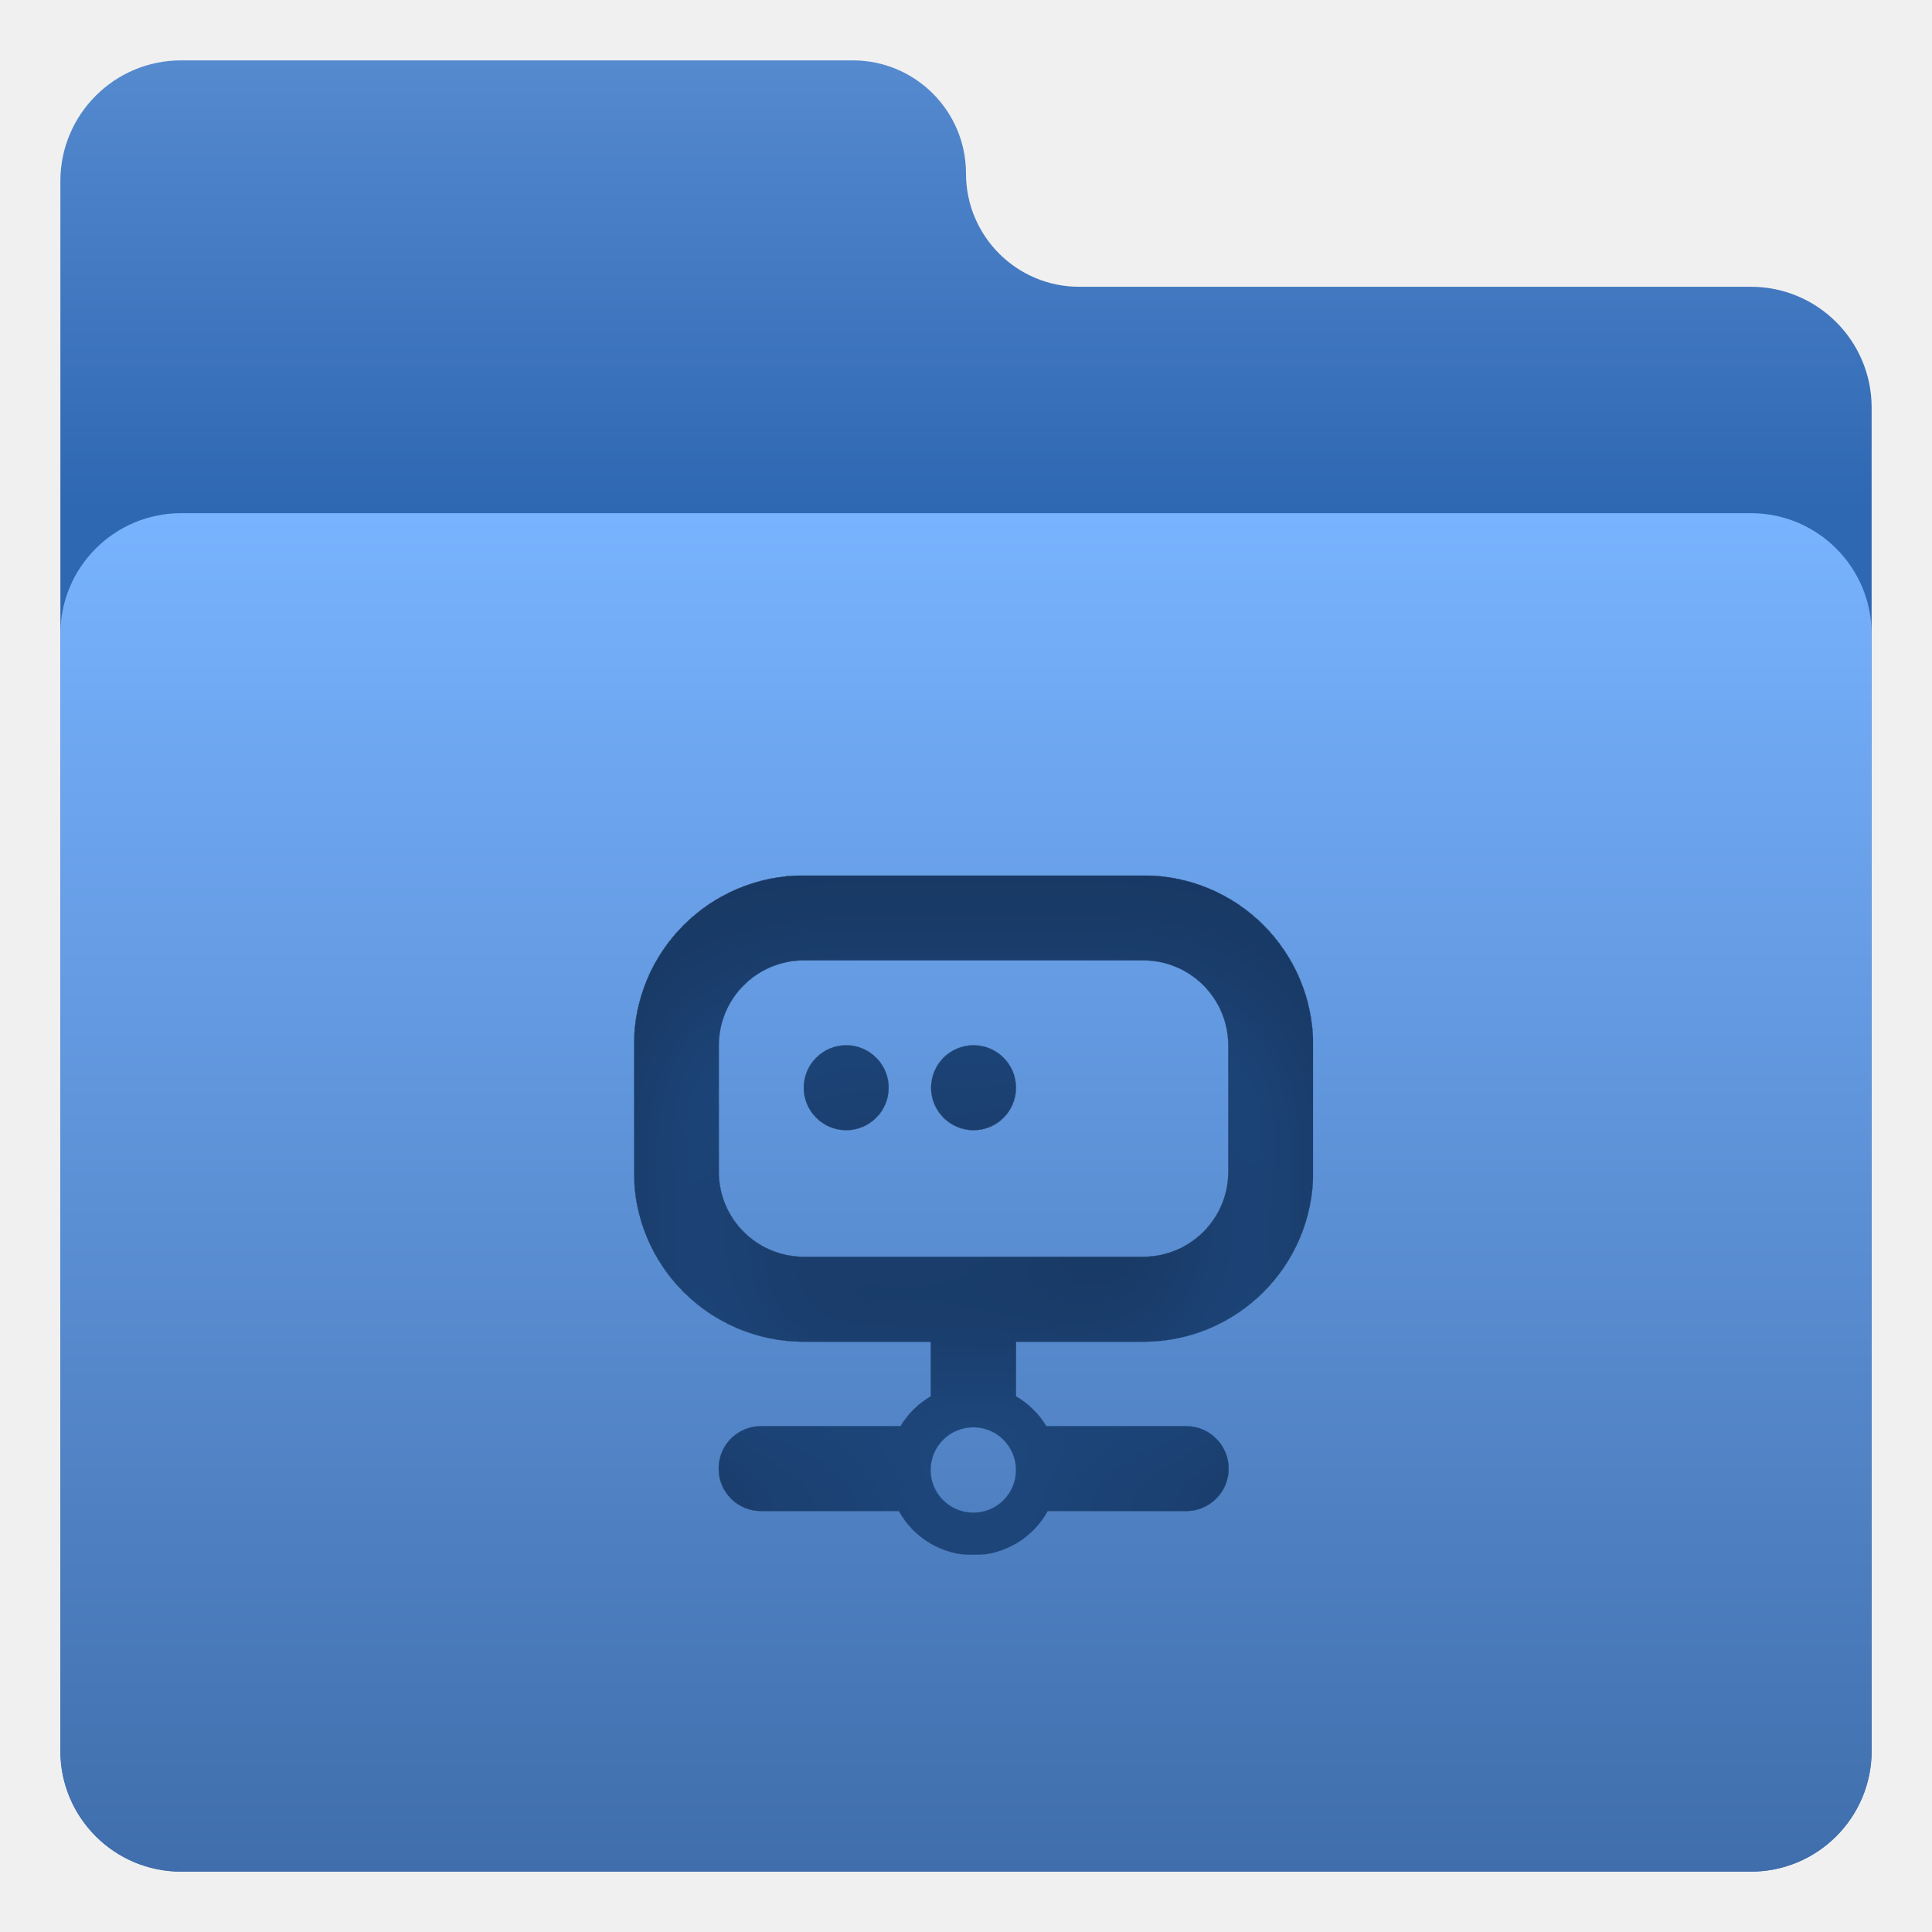
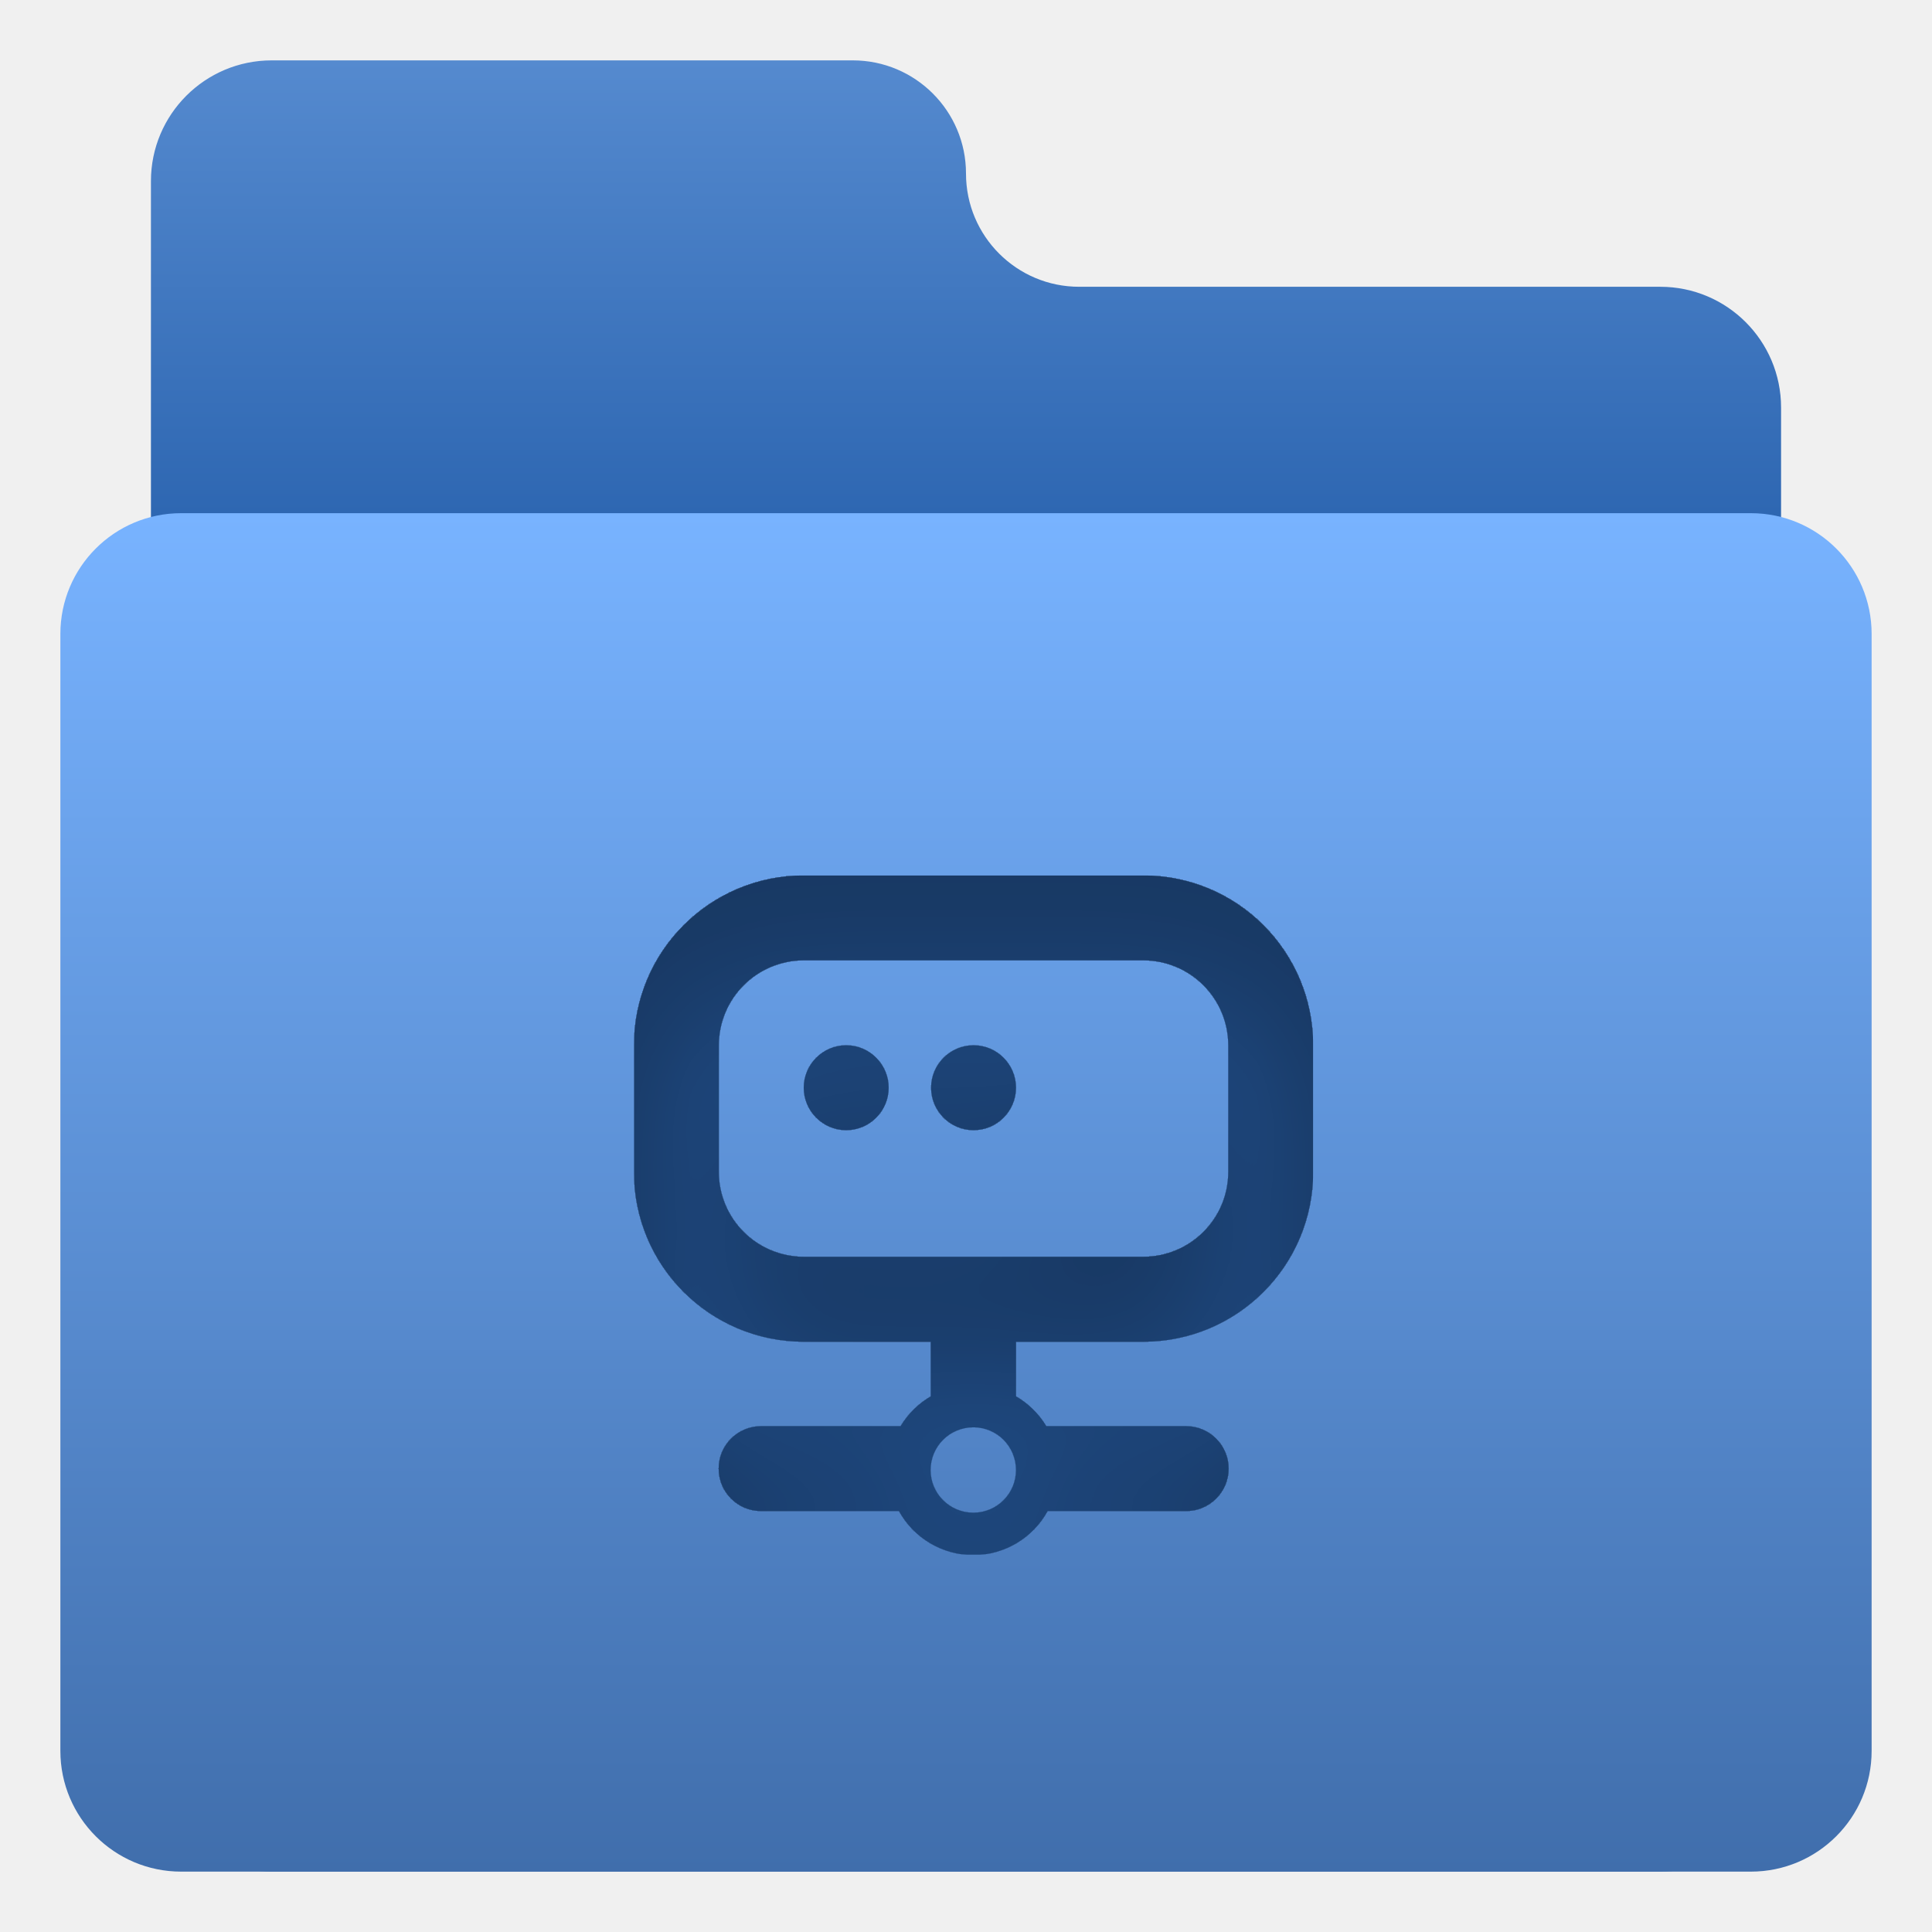
<svg xmlns="http://www.w3.org/2000/svg" width="64" height="64" viewBox="0 0 64 64" fill="none">
-   <path d="M28.25 2H6C3.791 2 2 3.791 2 6V58C2 60.209 3.791 62 6 62H58C60.209 62 62 60.209 62 58V13.5C62 11.291 60.209 9.5 58 9.5H35.75C33.679 9.5 32 7.821 32 5.75C32 3.679 30.321 2 28.25 2Z" fill="url(#paint0_linear_4_17)" />
+   <path d="M28.25 2H9C6.791 2 5 3.791 5 6V58C5 60.209 6.791 62 9 62H55C57.209 62 59 60.209 59 58V13.5C59 11.291 57.209 9.5 55 9.5H35.75C33.679 9.5 32 7.821 32 5.75C32 3.679 30.321 2 28.25 2Z" fill="url(#paint0_linear_4_17)" />
  <rect x="2" y="17" width="60" height="45" rx="4" fill="url(#paint1_linear_4_17)" />
  <g clip-path="url(#clip0_4_17)" filter="url(#filter0_i_4_17)">
    <path d="M32.245 45.875C31.256 45.875 30.338 46.397 29.833 47.243H25.213C24.433 47.243 23.807 47.874 23.807 48.649C23.807 49.424 24.433 50.055 25.213 50.055H29.778C30.273 50.956 31.217 51.511 32.245 51.517C33.266 51.511 34.211 50.956 34.705 50.055H39.292C40.067 50.055 40.699 49.424 40.699 48.649C40.699 47.874 40.067 47.243 39.292 47.243H34.661C34.151 46.397 33.233 45.875 32.245 45.875ZM32.245 47.281C33.025 47.281 33.656 47.913 33.656 48.699C33.656 49.478 33.025 50.11 32.245 50.11C31.459 50.11 30.827 49.478 30.827 48.699C30.827 47.913 31.459 47.281 32.245 47.281Z" fill="#204C86" />
    <path d="M30.833 43.062H33.656V47.281H30.833V43.062Z" fill="#204C86" />
    <path d="M37.864 31.812C39.43 31.812 40.688 33.07 40.688 34.636V38.816C40.688 40.376 39.43 41.634 37.864 41.634H26.636C25.07 41.634 23.812 40.376 23.812 38.816V34.636C23.812 33.07 25.07 31.812 26.636 31.812H37.864ZM21 34.636V38.816C21 41.936 23.516 44.447 26.636 44.447H37.864C40.984 44.447 43.5 41.936 43.5 38.816V34.636C43.5 31.516 40.984 29 37.864 29H26.636C23.516 29 21 31.516 21 34.636Z" fill="#204C86" />
    <path d="M28.031 34.625C28.806 34.625 29.438 35.257 29.438 36.031C29.438 36.806 28.806 37.438 28.031 37.438C27.257 37.438 26.625 36.806 26.625 36.031C26.625 35.257 27.257 34.625 28.031 34.625Z" fill="#204C86" />
    <path d="M32.25 34.625C33.025 34.625 33.656 35.257 33.656 36.031C33.656 36.806 33.025 37.438 32.25 37.438C31.476 37.438 30.844 36.806 30.844 36.031C30.844 35.257 31.476 34.625 32.25 34.625Z" fill="#204C86" />
  </g>
  <defs>
    <filter id="filter0_i_4_17" x="21" y="29" width="22.5" height="26.5" filterUnits="userSpaceOnUse" color-interpolation-filters="sRGB">
      <feFlood flood-opacity="0" result="BackgroundImageFix" />
      <feBlend mode="normal" in="SourceGraphic" in2="BackgroundImageFix" result="shape" />
      <feColorMatrix in="SourceAlpha" type="matrix" values="0 0 0 0 0 0 0 0 0 0 0 0 0 0 0 0 0 0 127 0" result="hardAlpha" />
      <feOffset dy="4" />
      <feGaussianBlur stdDeviation="2" />
      <feComposite in2="hardAlpha" operator="arithmetic" k2="-1" k3="1" />
      <feColorMatrix type="matrix" values="0 0 0 0 0 0 0 0 0 0 0 0 0 0 0 0 0 0 0.25 0" />
      <feBlend mode="normal" in2="shape" result="effect1_innerShadow_4_17" />
    </filter>
    <linearGradient id="paint0_linear_4_17" x1="32" y1="2" x2="32" y2="17" gradientUnits="userSpaceOnUse">
      <stop stop-color="#558ACF" />
      <stop offset="1" stop-color="#2E67B2" />
    </linearGradient>
    <linearGradient id="paint1_linear_4_17" x1="32" y1="17" x2="32" y2="62" gradientUnits="userSpaceOnUse">
      <stop stop-color="#78B3FF" />
      <stop offset="1" stop-color="#406EAC" />
    </linearGradient>
    <clipPath id="clip0_4_17">
      <rect width="22.5" height="22.5" fill="white" transform="translate(21 29)" />
    </clipPath>
  </defs>
</svg>
